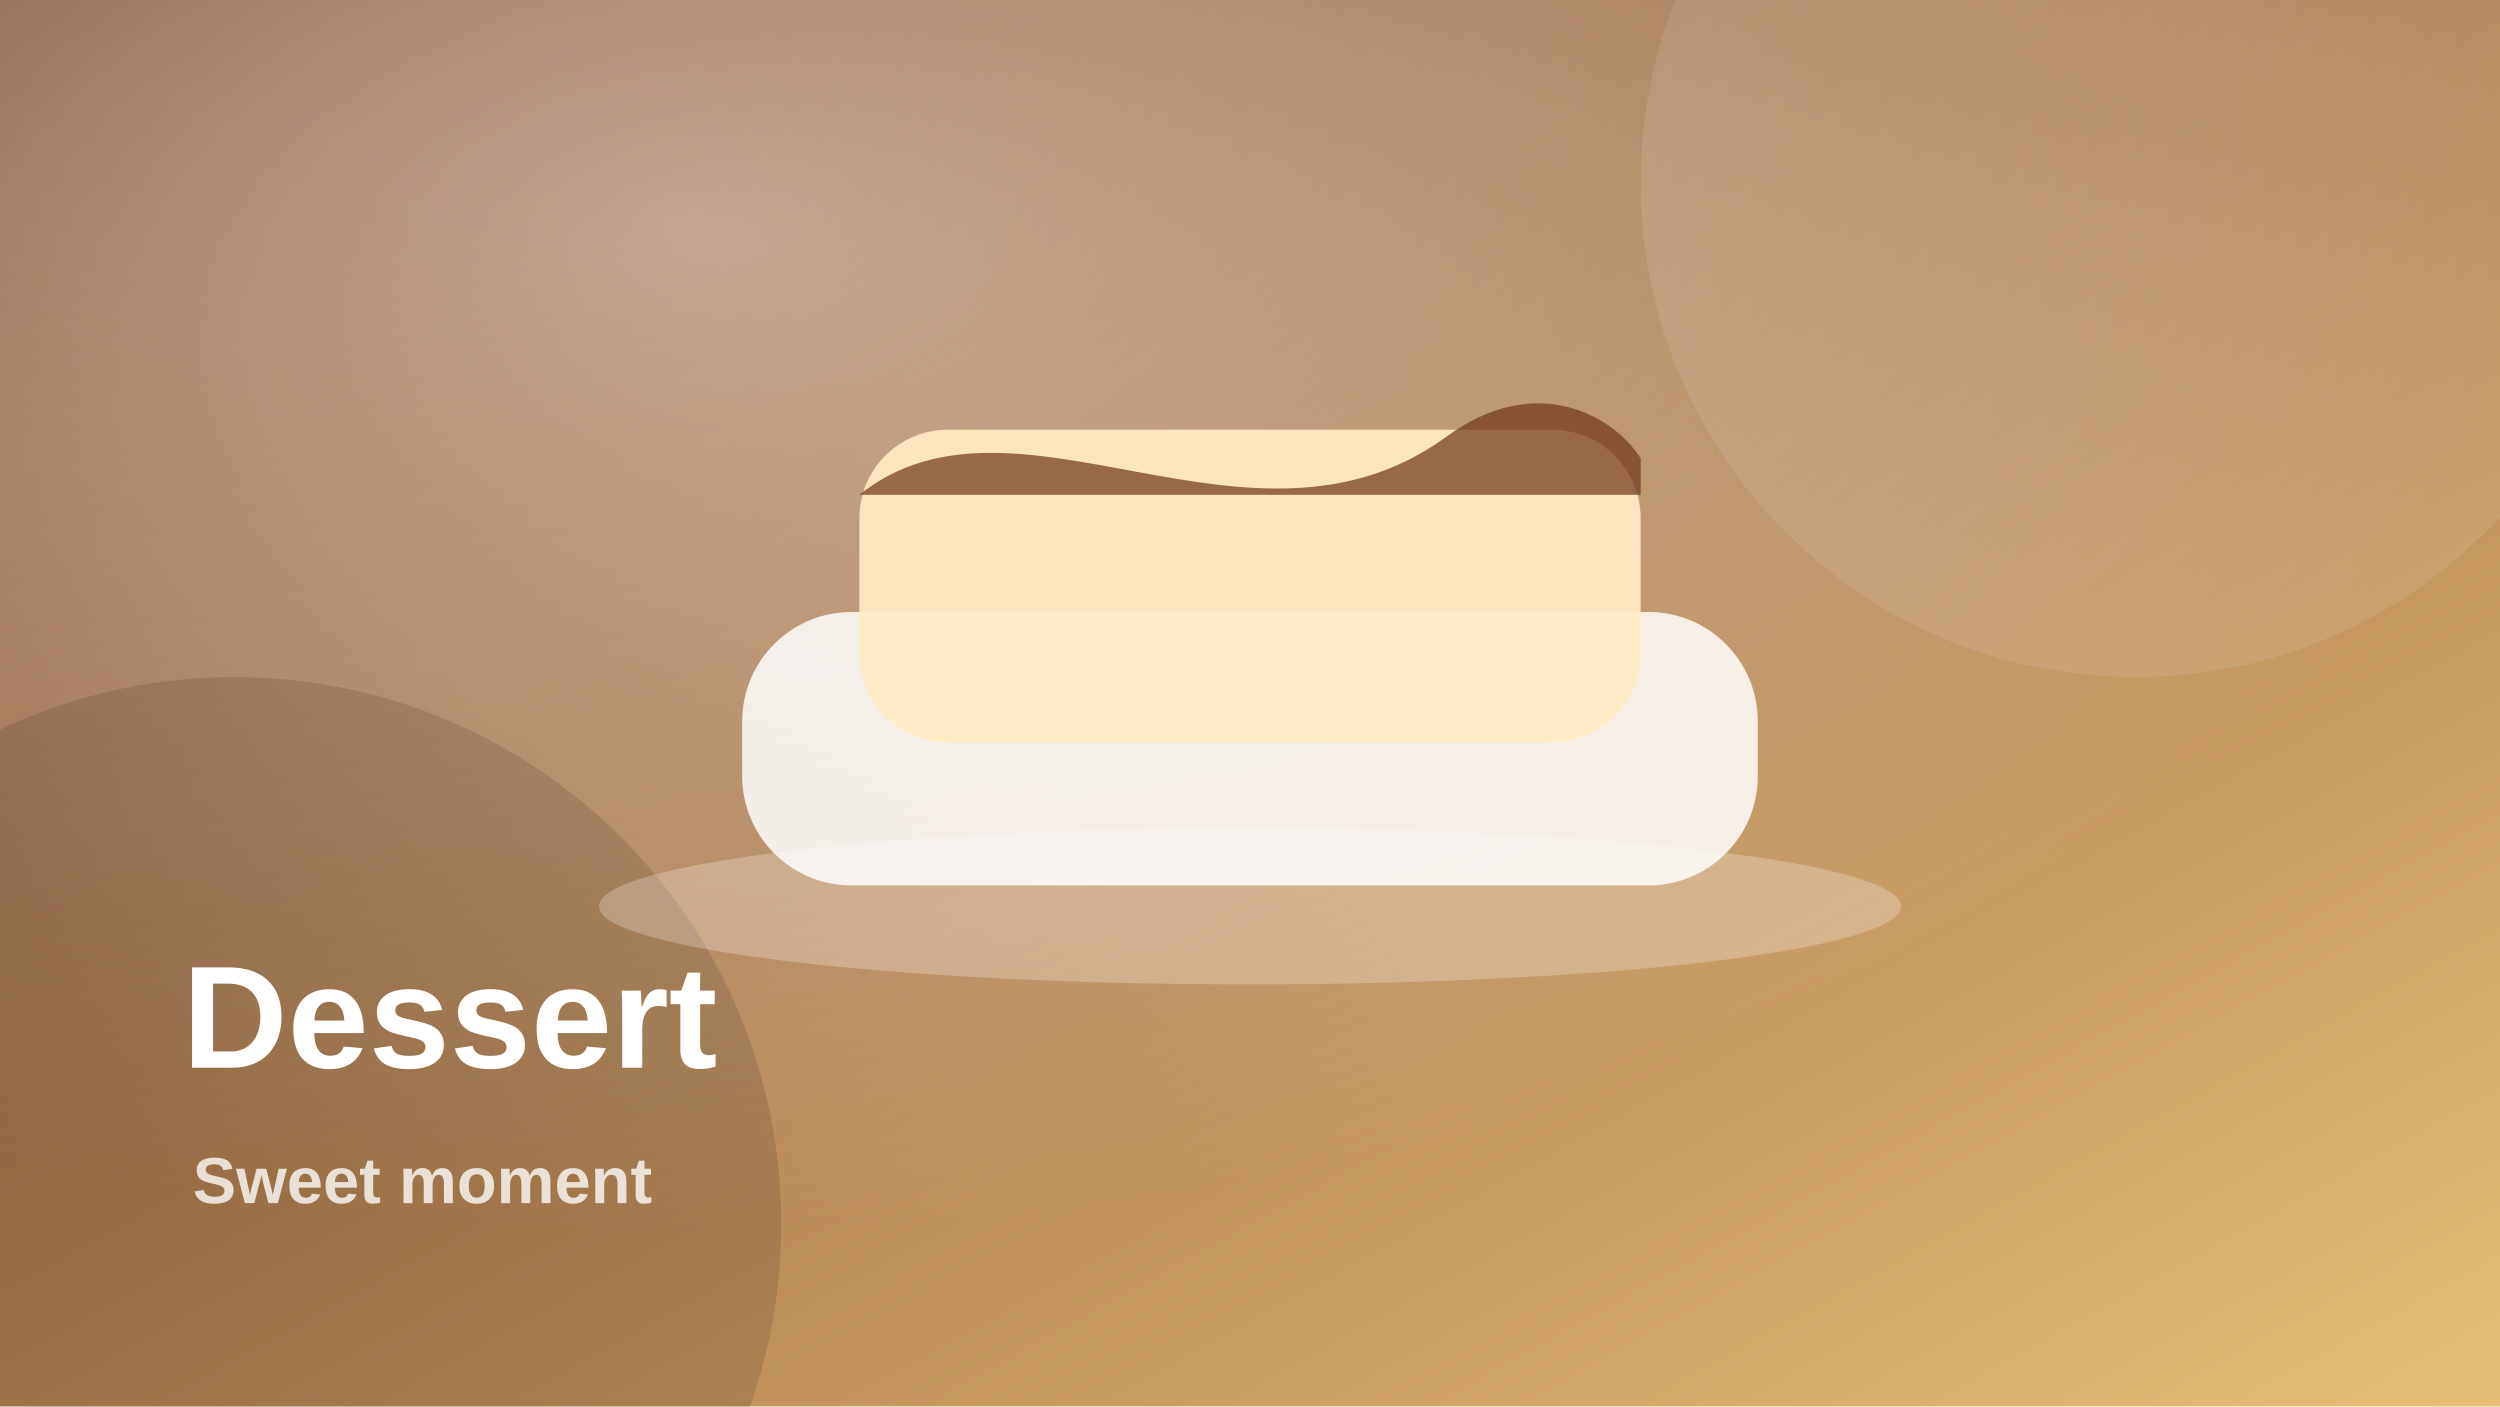
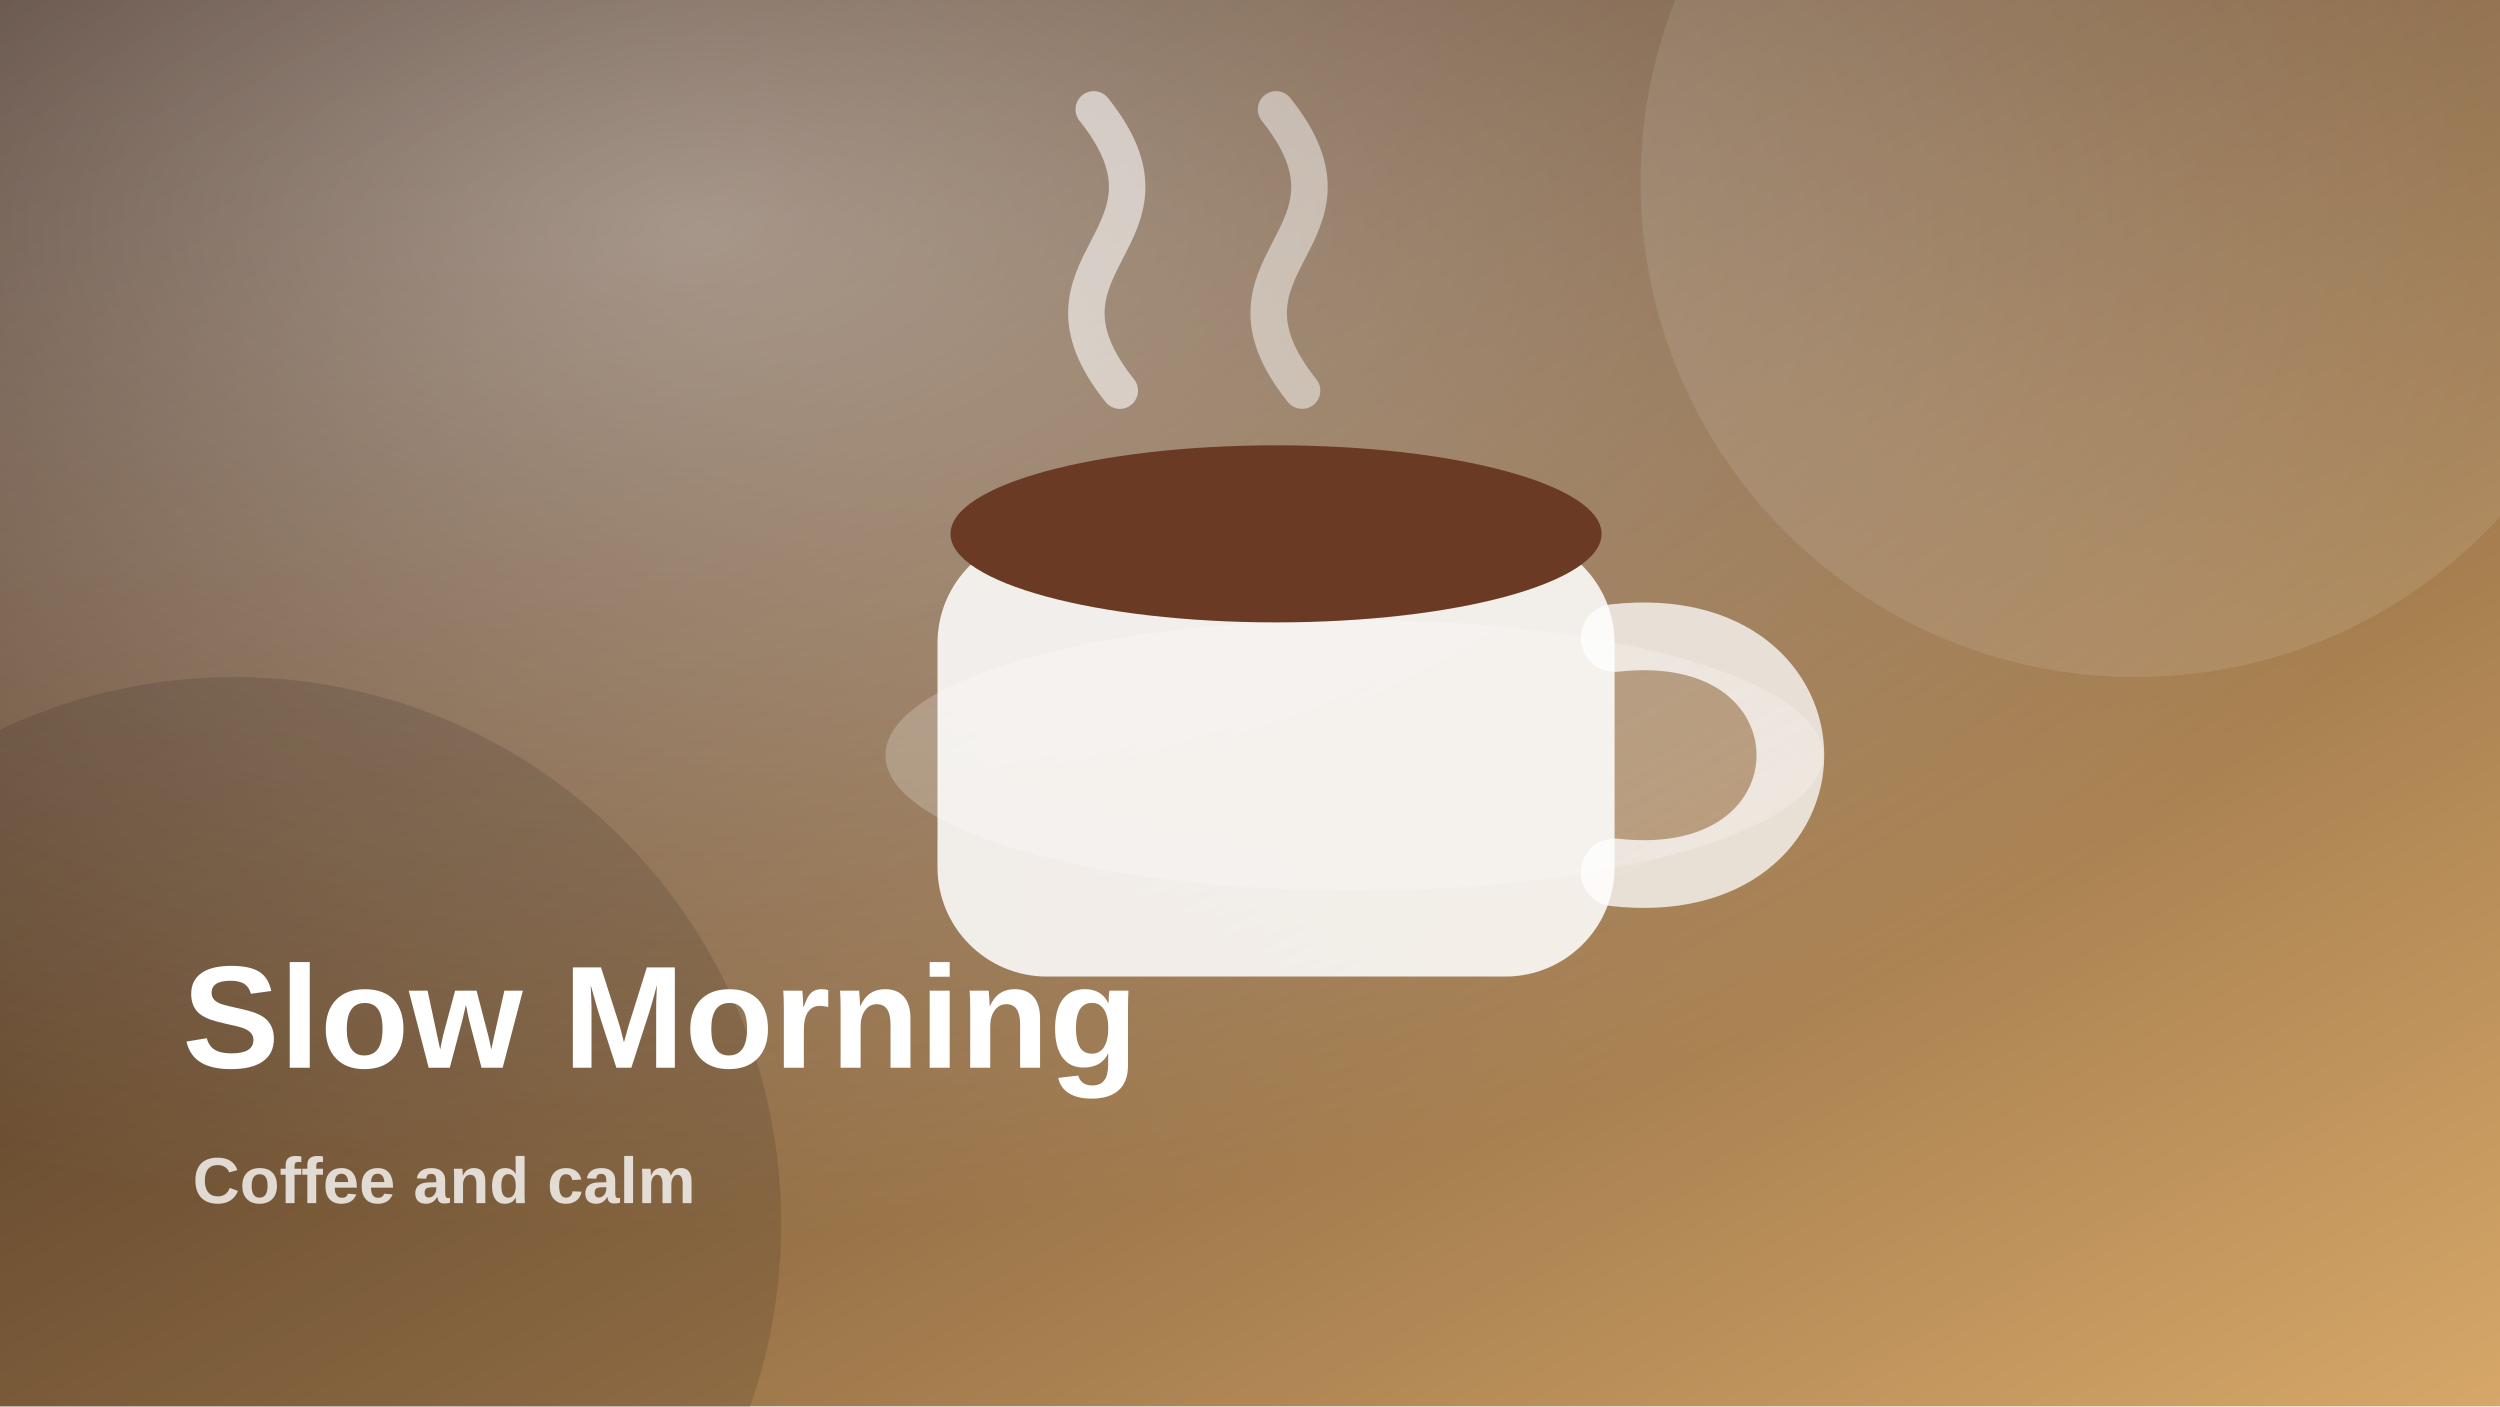
<svg xmlns="http://www.w3.org/2000/svg" width="960" height="540" viewBox="0 0 960 540">
  <defs>
    <linearGradient id="g" x1="0" y1="0" x2="1" y2="1">
-       <stop stop-color="#7a452b" offset="0" />
-       <stop stop-color="#e7bd75" offset="1" />
+       <stop stop-color="#3c2418" offset="0" />
+       <stop stop-color="#d6a768" offset="1" />
    </linearGradient>
    <radialGradient id="r" cx=".28" cy=".16" r=".72">
      <stop stop-color="rgba(255,255,255,.45)" offset="0" />
      <stop stop-color="rgba(255,255,255,0)" offset="1" />
    </radialGradient>
  </defs>
  <rect width="960" height="540" fill="url(#g)" />
  <rect width="960" height="540" fill="url(#r)" />
  <circle cx="820" cy="70" r="190" fill="rgba(255,255,255,.10)" />
  <circle cx="90" cy="470" r="210" fill="rgba(0,0,0,.12)" />
-   <rect x="285" y="235" width="390" height="105" rx="42" fill="rgba(255,255,255,.84)" />
-   <rect x="330" y="165" width="300" height="120" rx="34" fill="rgba(255,236,196,.92)" />
-   <path d="M330 190 C390 142 480 222 555 168 C590 142 620 160 630 176 L630 190 Z" fill="rgba(115,55,30,.72)" />
-   <ellipse cx="480" cy="348" rx="250" ry="30" fill="rgba(255,255,255,.25)" />
-   <text x="70" y="410" font-family="Arial, sans-serif" font-size="56" font-weight="800" fill="white">Dessert</text>
-   <text x="74" y="462" font-family="Arial, sans-serif" font-size="25" font-weight="600" fill="rgba(255,255,255,.78)">Sweet moment</text>
+   <ellipse cx="520" cy="290" rx="180" ry="52" fill="rgba(255,255,255,.22)" />
+   <rect x="360" y="205" width="260" height="170" rx="42" fill="rgba(255,255,255,.86)" />
+   <path d="M620 245 C710 235 710 345 620 335" fill="none" stroke="rgba(255,255,255,.75)" stroke-width="26" stroke-linecap="round" />
+   <ellipse cx="490" cy="205" rx="125" ry="34" fill="#6b3a24" />
+   <path d="M430 150 C390 100 460 92 420 42" stroke="rgba(255,255,255,.58)" stroke-width="14" fill="none" stroke-linecap="round" />
+   <path d="M500 150 C460 100 530 92 490 42" stroke="rgba(255,255,255,.48)" stroke-width="14" fill="none" stroke-linecap="round" />
+   <text x="70" y="410" font-family="Arial, sans-serif" font-size="56" font-weight="800" fill="white">Slow Morning</text>
+   <text x="74" y="462" font-family="Arial, sans-serif" font-size="25" font-weight="600" fill="rgba(255,255,255,.78)">Coffee and calm</text>
</svg>
